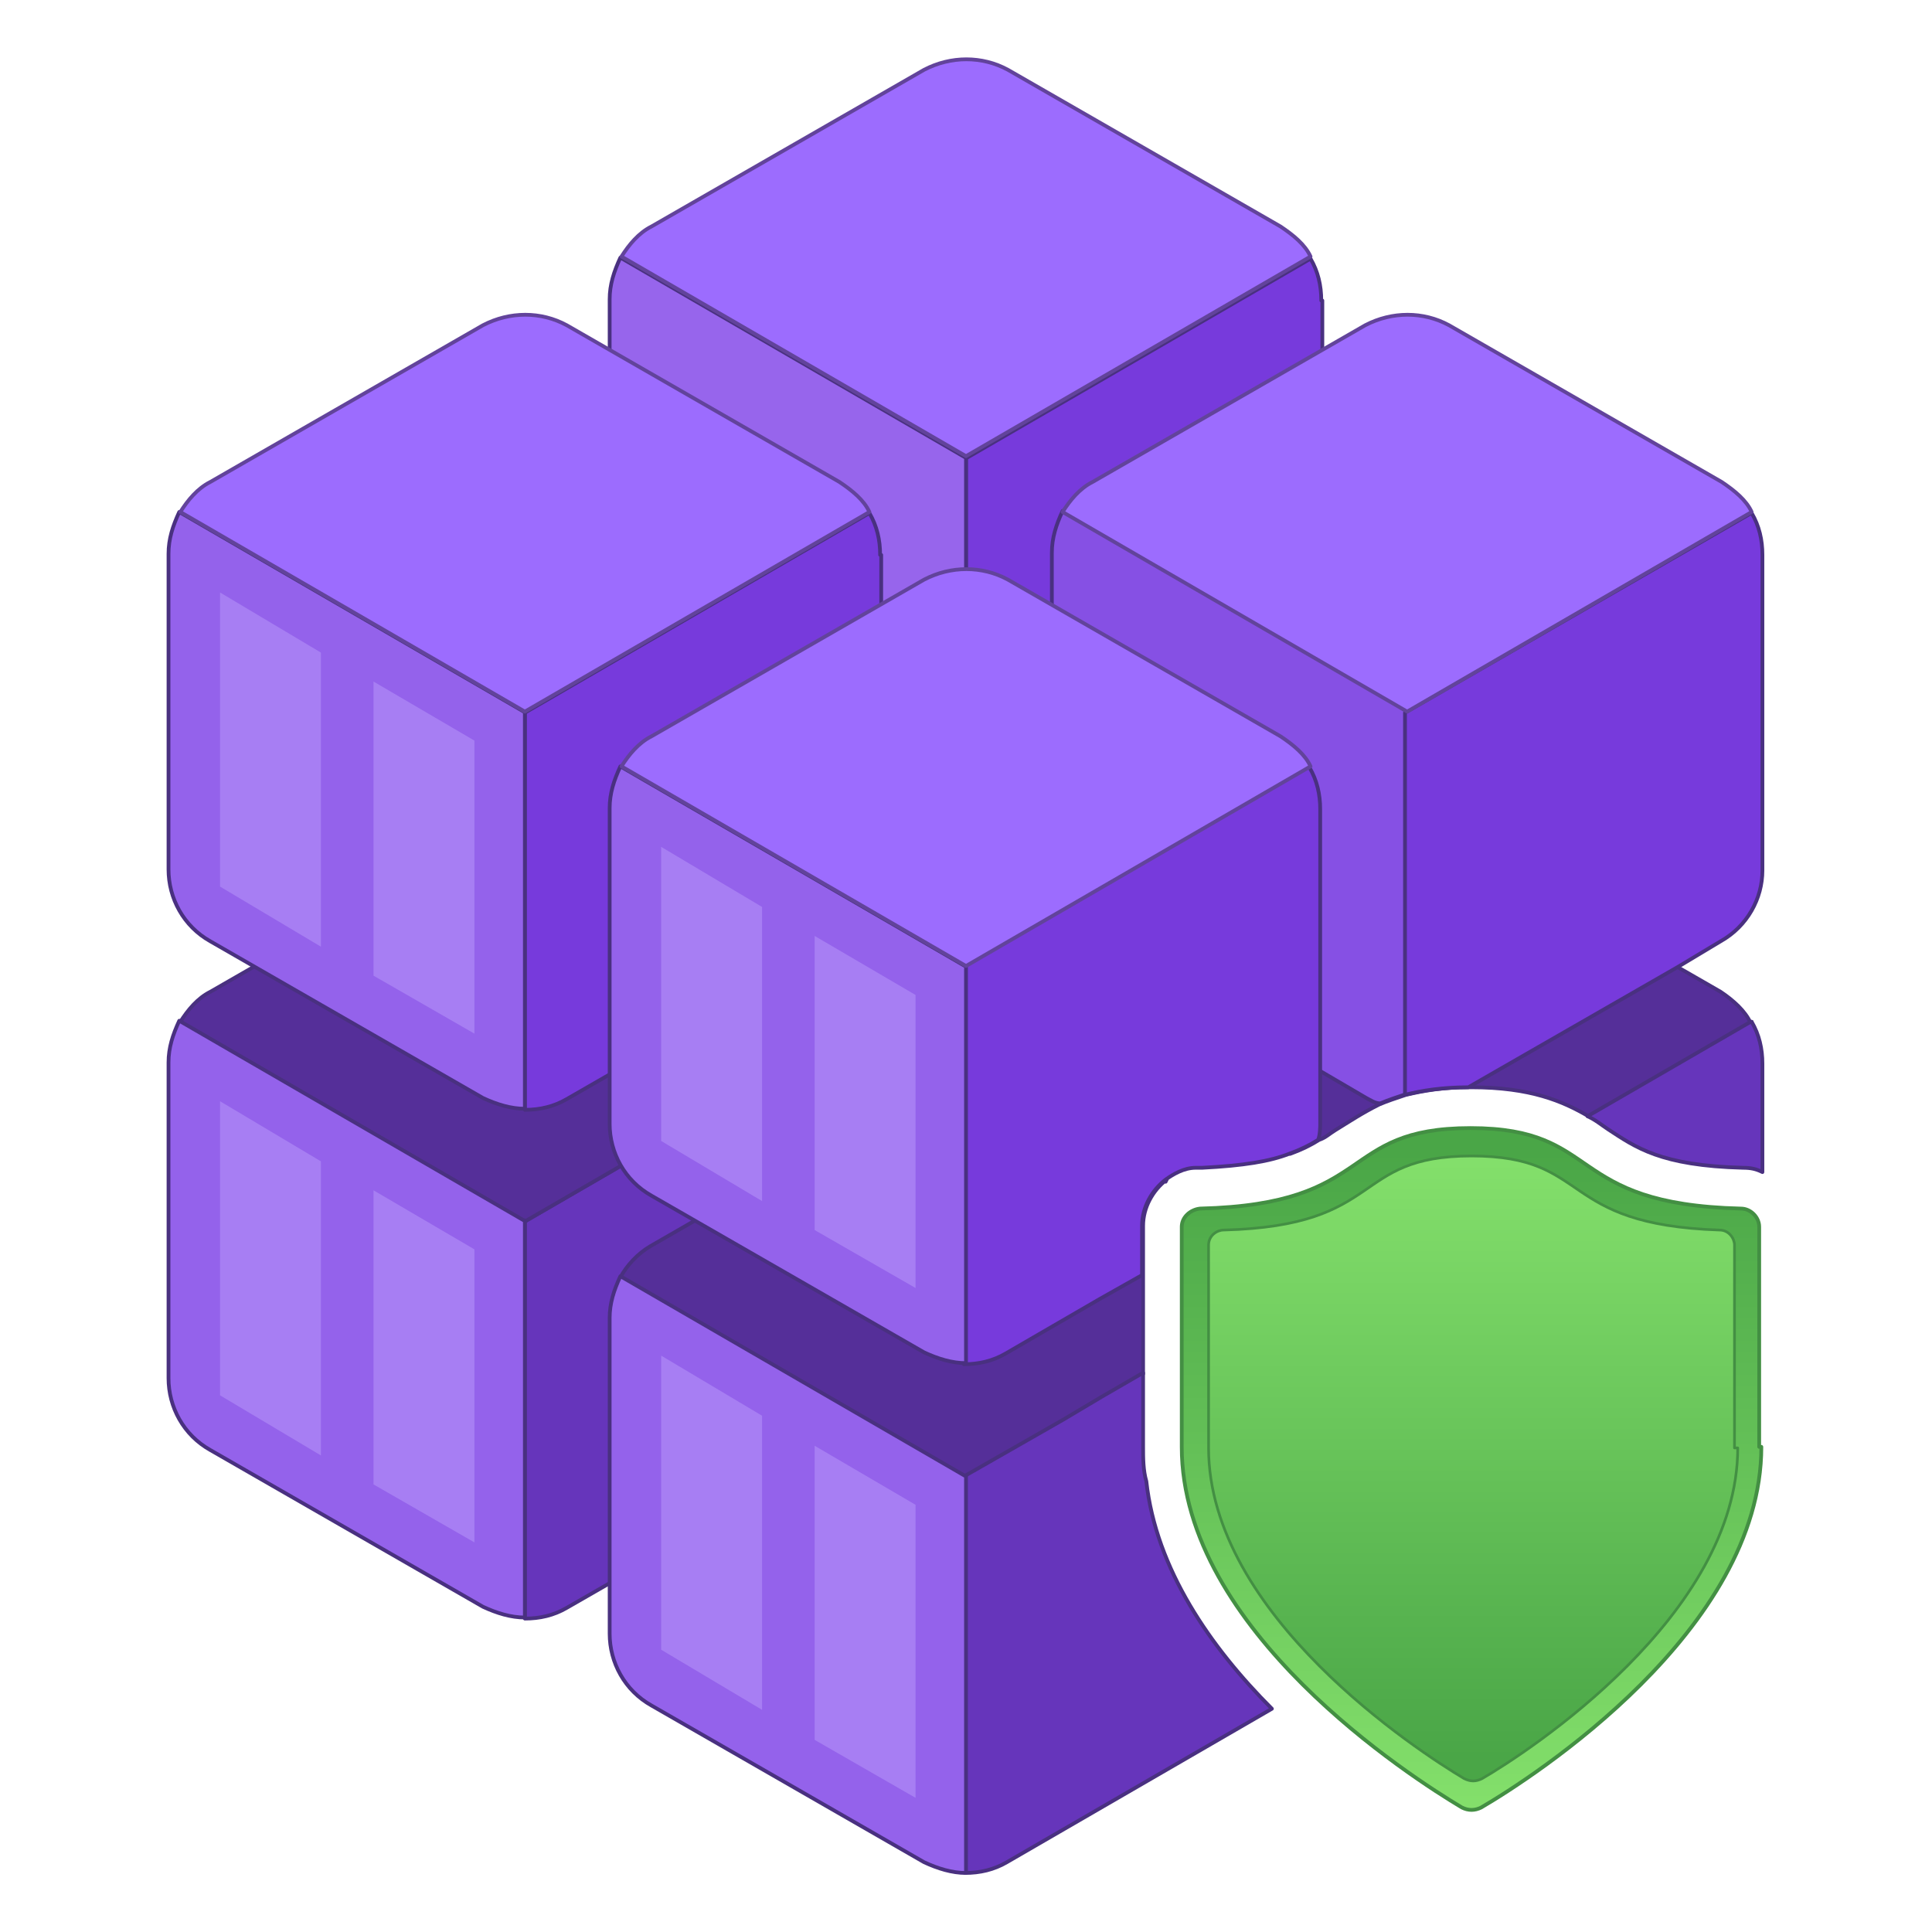
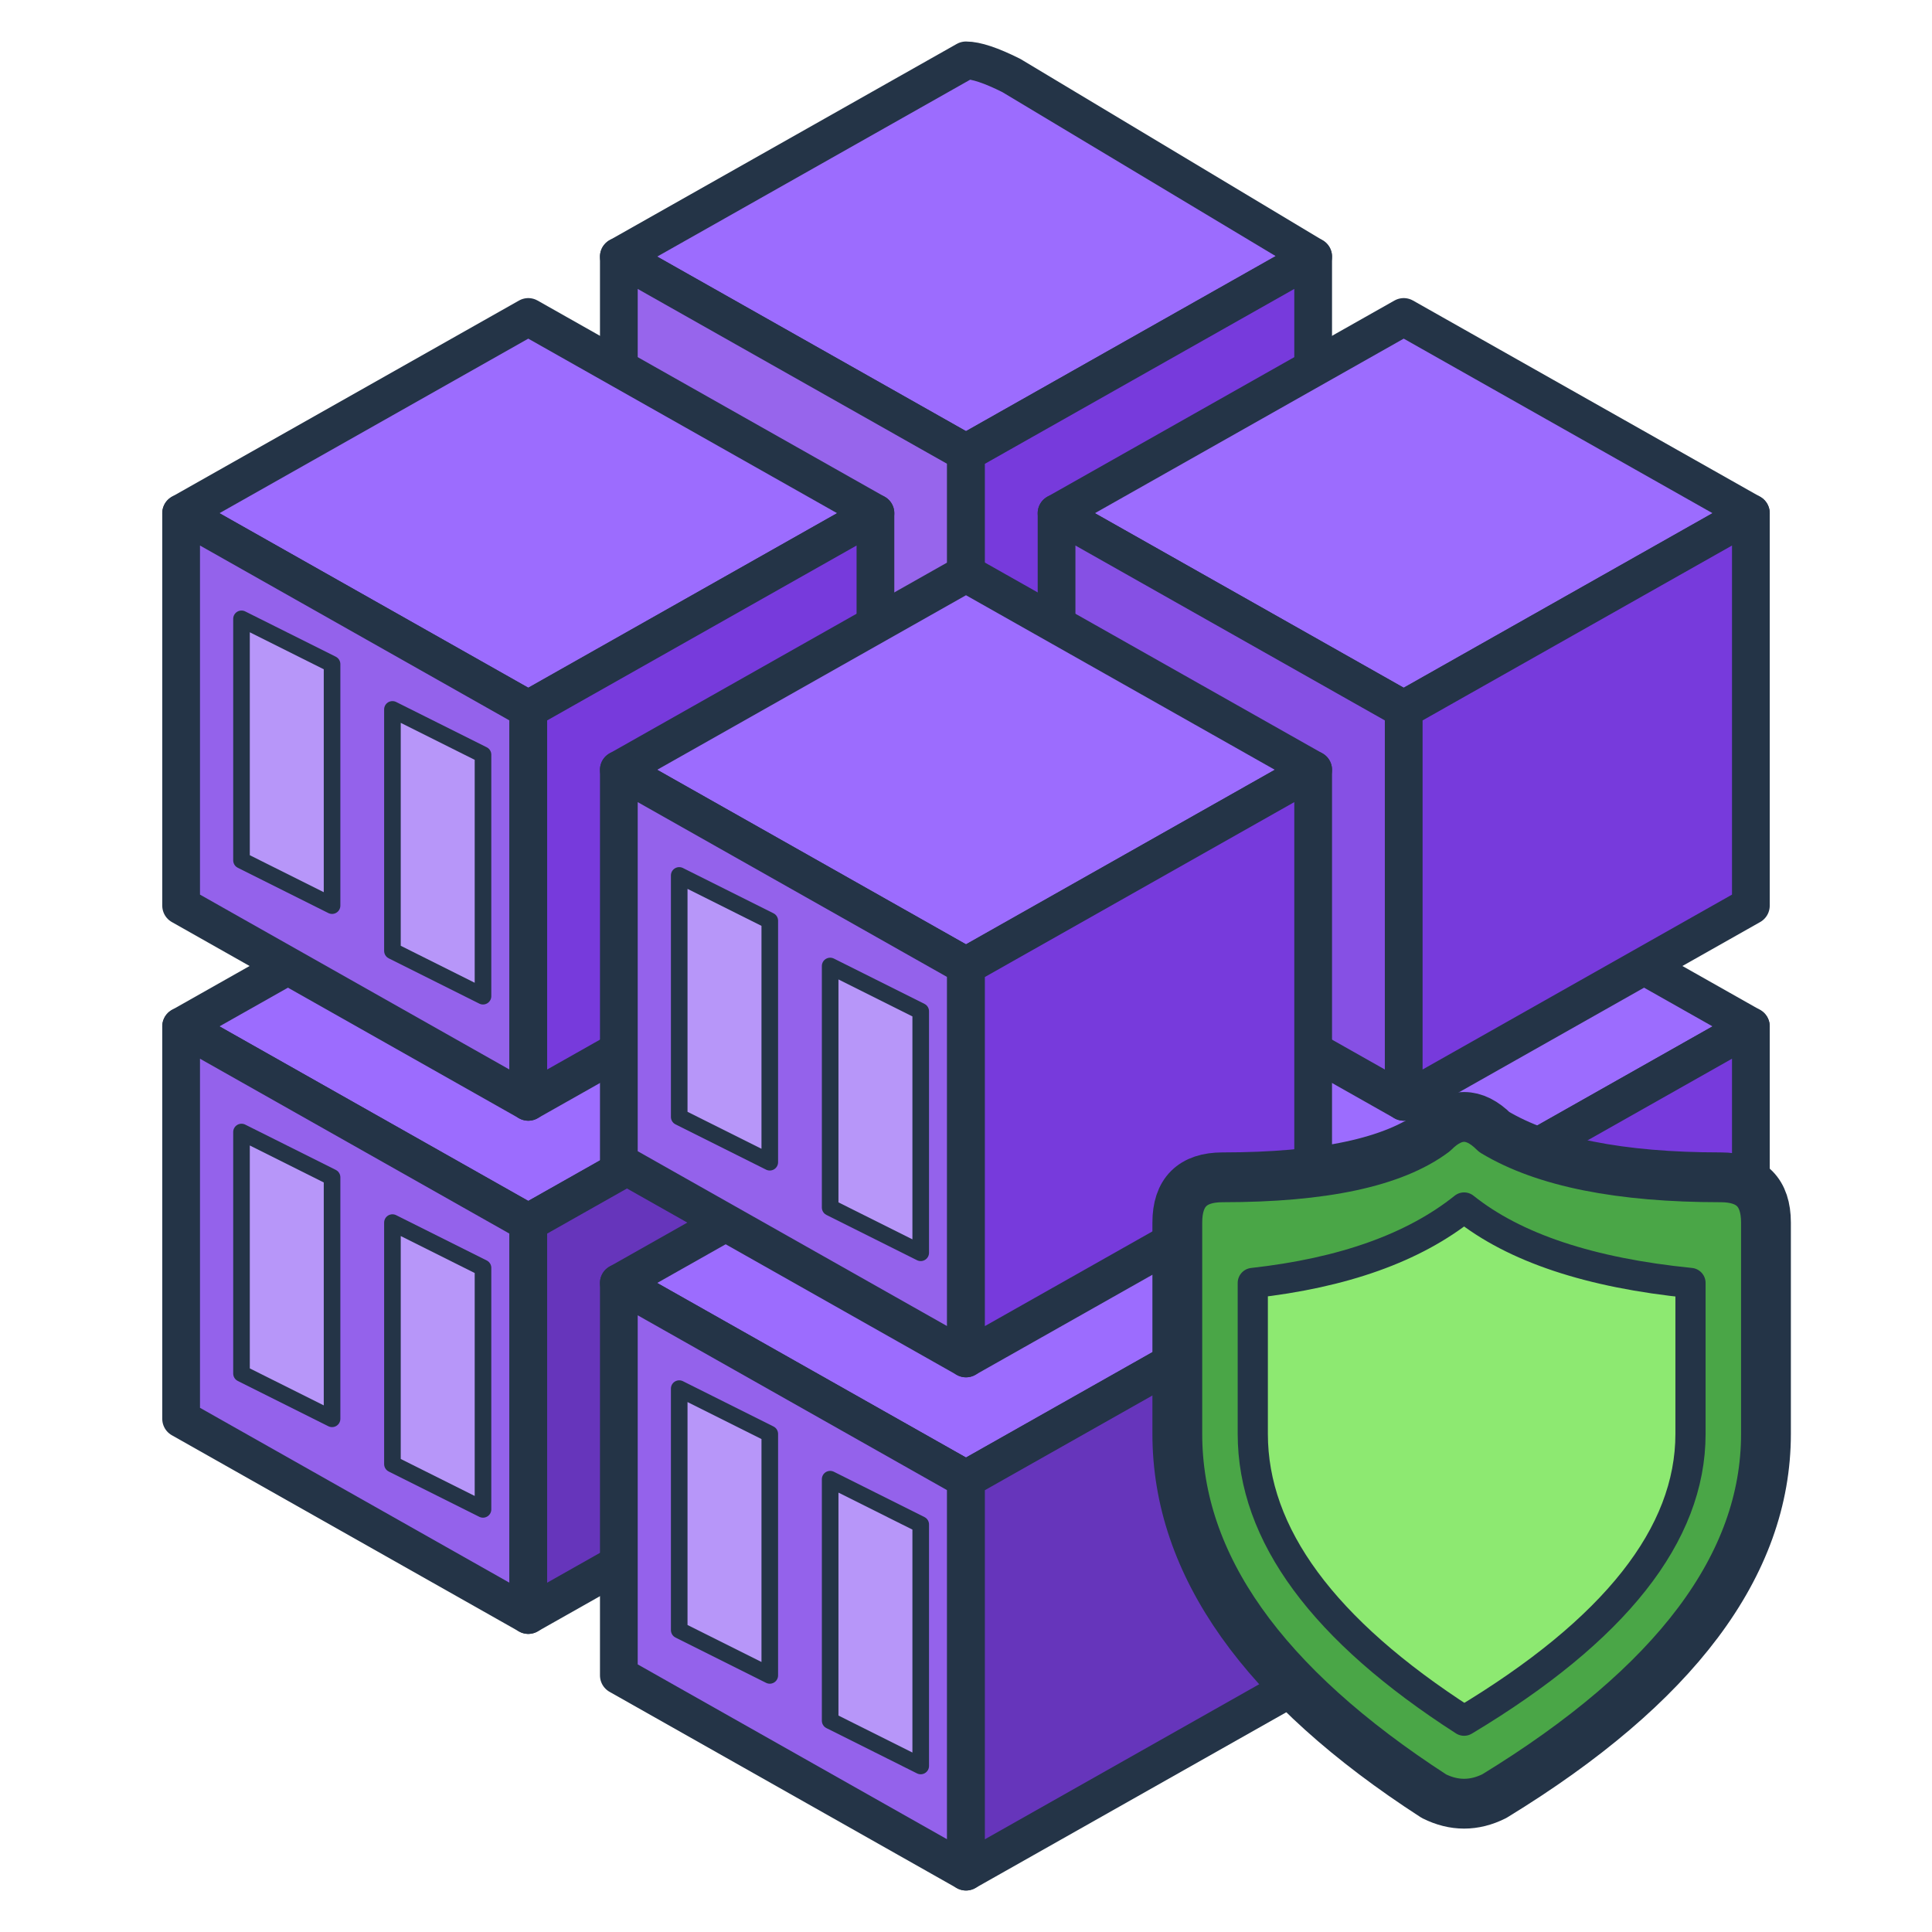
- <svg xmlns="http://www.w3.org/2000/svg" id="uuid-17b11fa0-1ba8-430e-a382-0a1e59101a0f" width="128" height="128" viewBox="0 0 128 128">
-   <defs>
-     <clipPath id="uuid-ffcafe67-f333-47e9-9ad6-a3066f4faa81">
-       <rect x=".5" y=".5" width="17" height="17" fill="none" />
-     </clipPath>
-     <linearGradient id="uuid-649323e4-d7e2-49f2-8b47-7952ce5ef16c" x1="-603.41" y1="-216.5" x2="-603.41" y2="-223.61" gradientTransform="translate(617.13 -205.76) scale(1 -1)" gradientUnits="userSpaceOnUse">
-       <stop offset="0" stop-color="#4aa647" />
-       <stop offset="1" stop-color="#8de971" />
-     </linearGradient>
-     <linearGradient id="uuid-eed1a555-1702-4072-9490-260ade4a4587" x1="-603.4" y1="-222.13" x2="-603.4" y2="-215.62" gradientTransform="translate(617.13 -205.76) scale(1 -1)" gradientUnits="userSpaceOnUse">
-       <stop offset="0" stop-color="#4aa647" />
-       <stop offset="1" stop-color="#8de971" />
-     </linearGradient>
-   </defs>
-   <g transform="scale(7.111111)">
-     <g clip-path="url(#uuid-ffcafe67-f333-47e9-9ad6-a3066f4faa81)">
-       <g>
-         <path stroke="#493080" stroke-width=".035" stroke-linejoin="round" stroke-linecap="round" d="M16.32,9.52l-1.52.88c-.24-.14-.54-.27-1.09-.27h-.02c-.24,0-.42.03-.59.07-.09.03-.18.06-.25.09-.16.08-.28.16-.41.24-.05.03-.09.07-.15.09-.08.05-.16.09-.27.13l-2.13-1.23c.06-.11.16-.22.28-.29l.4-.23.47-.27.16-.09.48-.27.62-.36.32-.19.09-.05c.12-.07.26-.1.39-.1s.26.04.39.1l2.14,1.24.4.23c.12.08.23.18.28.29Z" fill="#552f99" />
-         <path stroke="#493080" stroke-width=".035" stroke-linejoin="round" stroke-linecap="round" d="M12.32,2.8v2.94c0,.26-.14.52-.39.67l-2.54,1.46c-.12.07-.25.1-.39.1v-3.7l3.21-1.86c.07.12.1.25.1.39Z" fill="#773adc" />
-         <path stroke="#493080" stroke-width=".035" stroke-linejoin="round" stroke-linecap="round" d="M13.11,6.63v3.56c-.09.03-.18.06-.25.09-.05,0-.09-.03-.13-.05l-.41-.24-1.74-1-.4-.24c-.12-.07-.22-.17-.28-.28-.07-.11-.1-.25-.1-.38v-2.94c0-.14.04-.26.1-.39l3.21,1.85Z" fill="#8650e4" />
-         <path stroke="#493080" stroke-width=".035" stroke-linejoin="round" stroke-linecap="round" d="M9,4.26v3.7c-.13,0-.26-.04-.39-.1l-2.54-1.46c-.25-.14-.39-.4-.39-.67v-2.94c0-.14.04-.26.1-.39l3.21,1.86Z" fill="#9765ec" />
-         <path stroke="#493080" stroke-width=".035" stroke-linejoin="round" stroke-linecap="round" d="M8.21,9.91v2.94c0,.26-.14.52-.39.67l-2.54,1.46c-.12.07-.25.1-.39.1v-3.7l3.21-1.86c.07.12.1.25.1.39Z" fill="#6635bb" />
-         <path stroke="#493080" stroke-width=".035" stroke-linejoin="round" stroke-linecap="round" d="M8.1,9.52l-3.21,1.86-3.21-1.86c.07-.11.16-.22.28-.28l2.54-1.46c.25-.13.54-.13.78,0l2.54,1.46c.12.08.23.17.28.28h0Z" fill="#552f99" />
-         <path stroke="#493080" stroke-width=".035" stroke-linejoin="round" stroke-linecap="round" d="M10.87,10.99c-.13.1-.22.26-.22.43v1.38l-.38.22-.37.22-.91.52-3.21-1.86c.06-.11.16-.22.28-.29l.4-.23.47-.27.16-.09.48-.27.94-.55.09-.05c.12-.07.25-.09.39-.09s.26.03.39.09l.41.24.47.27.6.35Z" fill="#552f99" />
-         <path stroke="#493080" stroke-width=".035" stroke-linejoin="round" stroke-linecap="round" d="M8.21,5.17v2.94c0,.26-.14.52-.39.67l-2.54,1.46c-.12.07-.25.1-.39.1v-3.7l3.21-1.86c.07.12.1.25.1.39Z" fill="#773adc" />
-         <path stroke="#493080" stroke-width=".035" stroke-linejoin="round" stroke-linecap="round" d="M10.65,13.48c0,.1,0,.22.03.32.09.82.6,1.55,1.17,2.12l-2.47,1.43c-.12.07-.25.1-.39.1v-3.7l.91-.52.37-.22.38-.22v.68Z" fill="#6635bb" />
-         <path stroke="#493080" stroke-width=".035" stroke-linejoin="round" stroke-linecap="round" d="M12.2,7.15c.07.12.1.25.1.39h0v2.94s0,.1-.02.14c-.08.05-.16.09-.27.13-.18.07-.42.11-.81.13h-.06c-.11,0-.21.06-.28.11-.13.1-.22.26-.22.43v.46l-.39.22-.88.51c-.12.07-.25.1-.39.1v-3.71l.9-.52.37-.22.93-.54.48-.27.52-.3Z" fill="#773adc" />
-         <path stroke="#493080" stroke-width=".035" stroke-linejoin="round" stroke-linecap="round" d="M16.32,9.52c.07.12.1.25.1.39v1.01c-.06-.03-.11-.04-.18-.04-.77-.02-1-.19-1.26-.36-.06-.04-.12-.09-.19-.12l1.52-.88Z" fill="#6635bb" />
-         <path stroke="#493080" stroke-width=".035" stroke-linejoin="round" stroke-linecap="round" d="M16.32,4.78c.07.12.1.25.1.39v2.94c0,.26-.14.52-.39.66l-.4.24-1.95,1.12c-.24,0-.43.03-.59.07v-3.56l3.21-1.85Z" fill="#773adc" />
-         <path stroke="#493080" stroke-width=".035" stroke-linejoin="round" stroke-linecap="round" d="M9,13.75v3.7c-.13,0-.26-.04-.39-.1l-2.54-1.46c-.25-.14-.39-.4-.39-.67v-2.94c0-.14.04-.26.1-.39l3.21,1.86Z" fill="#9462eb" />
-         <path stroke="#493080" stroke-width=".035" stroke-linejoin="round" stroke-linecap="round" d="M4.89,11.37v3.7c-.13,0-.26-.04-.39-.1l-2.54-1.46c-.25-.14-.39-.4-.39-.67v-2.94c0-.14.04-.26.1-.39l3.21,1.86Z" fill="#9462eb" />
-         <path stroke="#493080" stroke-width=".035" stroke-linejoin="round" stroke-linecap="round" d="M9,9v3.7c-.13,0-.26-.04-.39-.1l-2.54-1.46c-.25-.14-.39-.4-.39-.67v-2.94c0-.14.04-.26.1-.39l3.21,1.86Z" fill="#9462eb" />
-         <path stroke="#493080" stroke-width=".035" stroke-linejoin="round" stroke-linecap="round" d="M4.89,6.63v3.7c-.13,0-.26-.04-.39-.1l-2.54-1.46c-.25-.14-.39-.4-.39-.67v-2.94c0-.14.04-.26.1-.39l3.21,1.86Z" fill="#9462eb" />
-         <g opacity=".55">
-           <path d="M8.53,14.02v2.73l-.94-.54v-2.74l.94.55Z" fill="#b796f9" />
-           <path d="M7.1,13.19v2.74l-.94-.56v-2.74l.94.56Z" fill="#b796f9" />
-           <path d="M4.42,11.64v2.73l-.94-.54v-2.74l.94.55Z" fill="#b796f9" />
-           <path d="M2.99,10.82v2.74l-.94-.56v-2.74l.94.56Z" fill="#b796f9" />
-           <path d="M8.53,9.27v2.73l-.94-.54v-2.74l.94.55Z" fill="#b796f9" />
-           <path d="M7.1,8.45v2.74l-.94-.56v-2.74l.94.56Z" fill="#b796f9" />
-           <path d="M4.42,6.9v2.73l-.94-.54v-2.74l.94.55Z" fill="#b796f9" />
-           <path d="M2.99,6.08v2.74l-.94-.56v-2.74l.94.56Z" fill="#b796f9" />
-         </g>
-         <path stroke="#62439b" stroke-width=".035" stroke-linejoin="round" d="M8.61,5.4c.25-.13.54-.13.78,0l2.54,1.46c.12.08.23.17.28.28h0l-3.21,1.86-3.21-1.86c.07-.11.16-.22.28-.28l2.54-1.46Z" fill="#9c6cfe" />
-         <path stroke="#62439b" stroke-width=".035" stroke-linejoin="round" d="M4.5,3.03c.25-.13.54-.13.78,0l2.54,1.46c.12.08.23.17.28.28h0l-3.21,1.86-3.21-1.86c.07-.11.16-.22.28-.28l2.54-1.46Z" fill="#9c6cfe" />
-         <path stroke="#62439b" stroke-width=".035" stroke-linejoin="round" d="M12.72,3.03c.25-.13.54-.13.78,0l2.54,1.46c.12.08.23.17.28.28h0l-3.21,1.86-3.21-1.86c.07-.11.16-.22.28-.28l2.54-1.46Z" fill="#9c6cfe" />
-         <path stroke="#62439b" stroke-width=".035" stroke-linejoin="round" d="M8.61.65c.25-.13.54-.13.78,0l2.54,1.46c.12.08.23.17.28.28h0l-3.21,1.86-3.21-1.86c.07-.11.16-.22.28-.28l2.54-1.46Z" fill="#9c6cfe" />
-         <path stroke="#438f43" stroke-width=".035" stroke-linejoin="round" d="M16.41,13.48c0,1.71-2.13,3.08-2.61,3.36-.06.03-.12.03-.18,0-.47-.28-2.61-1.65-2.61-3.36v-2.05c0-.09.08-.16.17-.17,1.65-.04,1.28-.75,2.52-.75s.87.71,2.52.75c.09,0,.17.08.17.17v2.05h0Z" fill="url(#uuid-649323e4-d7e2-49f2-8b47-7952ce5ef16c)" />
-         <path stroke="#438f43" stroke-width=".025" stroke-linejoin="round" d="M16.19,13.49c0,1.56-1.95,2.83-2.38,3.08-.06.03-.11.03-.17,0-.42-.25-2.38-1.52-2.38-3.08v-1.89c0-.09.08-.14.14-.14,1.52-.04,1.18-.69,2.31-.69s.79.64,2.31.69c.09,0,.14.08.14.14v1.89h.02Z" fill="url(#uuid-eed1a555-1702-4072-9490-260ade4a4587)" />
-       </g>
-     </g>
+ <svg xmlns="http://www.w3.org/2000/svg" width="128" height="128" viewBox="0 0 128 128" fill="none">
+   <g stroke="#243447" stroke-width="2.5" stroke-linejoin="round" stroke-linecap="round">
+     <path d="M64 38 L87 51 L64 64 L41 51 Z" fill="#9C6CFE" />
+     <path d="M41 51 L64 64 L64 90 L41 77 Z" fill="#9462EB" />
+     <path d="M64 64 L87 51 L87 77 L64 90 Z" fill="#773ADC" />
+     <path d="M35 55 L58 68 L35 81 L12 68 Z" fill="#9C6CFE" />
+     <path d="M12 68 L35 81 L35 107 L12 94 Z" fill="#9462EB" />
+     <path d="M35 81 L58 68 L58 94 L35 107 Z" fill="#6635BB" />
+     <path d="M93 55 L116 68 L93 81 L70 68 Z" fill="#9C6CFE" />
+     <path d="M70 68 L93 81 L93 107 L70 94 Z" fill="#9462EB" />
+     <path d="M93 81 L116 68 L116 94 L93 107 Z" fill="#773ADC" />
+     <path d="M64 72 L87 85 L64 98 L41 85 Z" fill="#9C6CFE" />
+     <path d="M41 85 L64 98 L64 124 L41 111 Z" fill="#9462EB" />
+     <path d="M64 98 L87 85 L87 111 L64 124 Z" fill="#6635BB" />
+     <path d="M64 4 Q65 4 67 5 L87 17 L64 30 L41 17 Z" fill="#9C6CFE" />
+     <path d="M41 17 L64 30 L64 56 L41 43 Z" fill="#9765EC" />
+     <path d="M64 30 L87 17 L87 43 L64 56 Z" fill="#773ADC" />
+     <path d="M35 21 L58 34 L35 47 L12 34 Z" fill="#9C6CFE" />
+     <path d="M12 34 L35 47 L35 73 L12 60 Z" fill="#9462EB" />
+     <path d="M35 47 L58 34 L58 60 L35 73 Z" fill="#773ADC" />
+     <path d="M93 21 L116 34 L93 47 L70 34 Z" fill="#9C6CFE" />
+     <path d="M70 34 L93 47 L93 73 L70 60 Z" fill="#8650E4" />
+     <path d="M93 47 L116 34 L116 60 L93 73 Z" fill="#773ADC" />
+     <path d="M64 38 L87 51 L64 64 L41 51 Z" fill="#9C6CFE" />
+     <path d="M41 51 L64 64 L64 90 L41 77 Z" fill="#9462EB" />
+     <path d="M64 64 L87 51 L87 77 L64 90 Z" fill="#773ADC" />
  </g>
+   <g fill="#B796F9" stroke="#243447" stroke-width="1.1" stroke-linejoin="round">
+     <path d="M16 41 L22 44 L22 60 L16 57 Z" />
+     <path d="M26 47 L32 50 L32 66 L26 63 Z" />
+     <path d="M45 58 L51 61 L51 77 L45 74 Z" />
+     <path d="M55 64 L61 67 L61 83 L55 80 Z" />
+     <path d="M16 75 L22 78 L22 94 L16 91 Z" />
+     <path d="M26 81 L32 84 L32 100 L26 97 Z" />
+     <path d="M45 92 L51 95 L51 111 L45 108 Z" />
+     <path d="M55 98 L61 101 L61 117 L55 114 Z" />
+   </g>
+   <path d="M78 81 Q78 78 81 78 Q91 78 95 75 Q97 73 99 75 Q104 78 114 78 Q117 78 117 81 L117 95 Q117 108 99 119 Q97 120 95 119 Q78 108 78 95 Z" fill="#4AA647" stroke="#243447" stroke-width="3.3" stroke-linejoin="round" />
+   <path d="M83 85 Q92 84 97 80 Q102 84 112 85 L112 95 Q112 105 97 114 Q83 105 83 95 Z" fill="#8DE971" stroke="#243447" stroke-width="2" stroke-linejoin="round" />
</svg>
